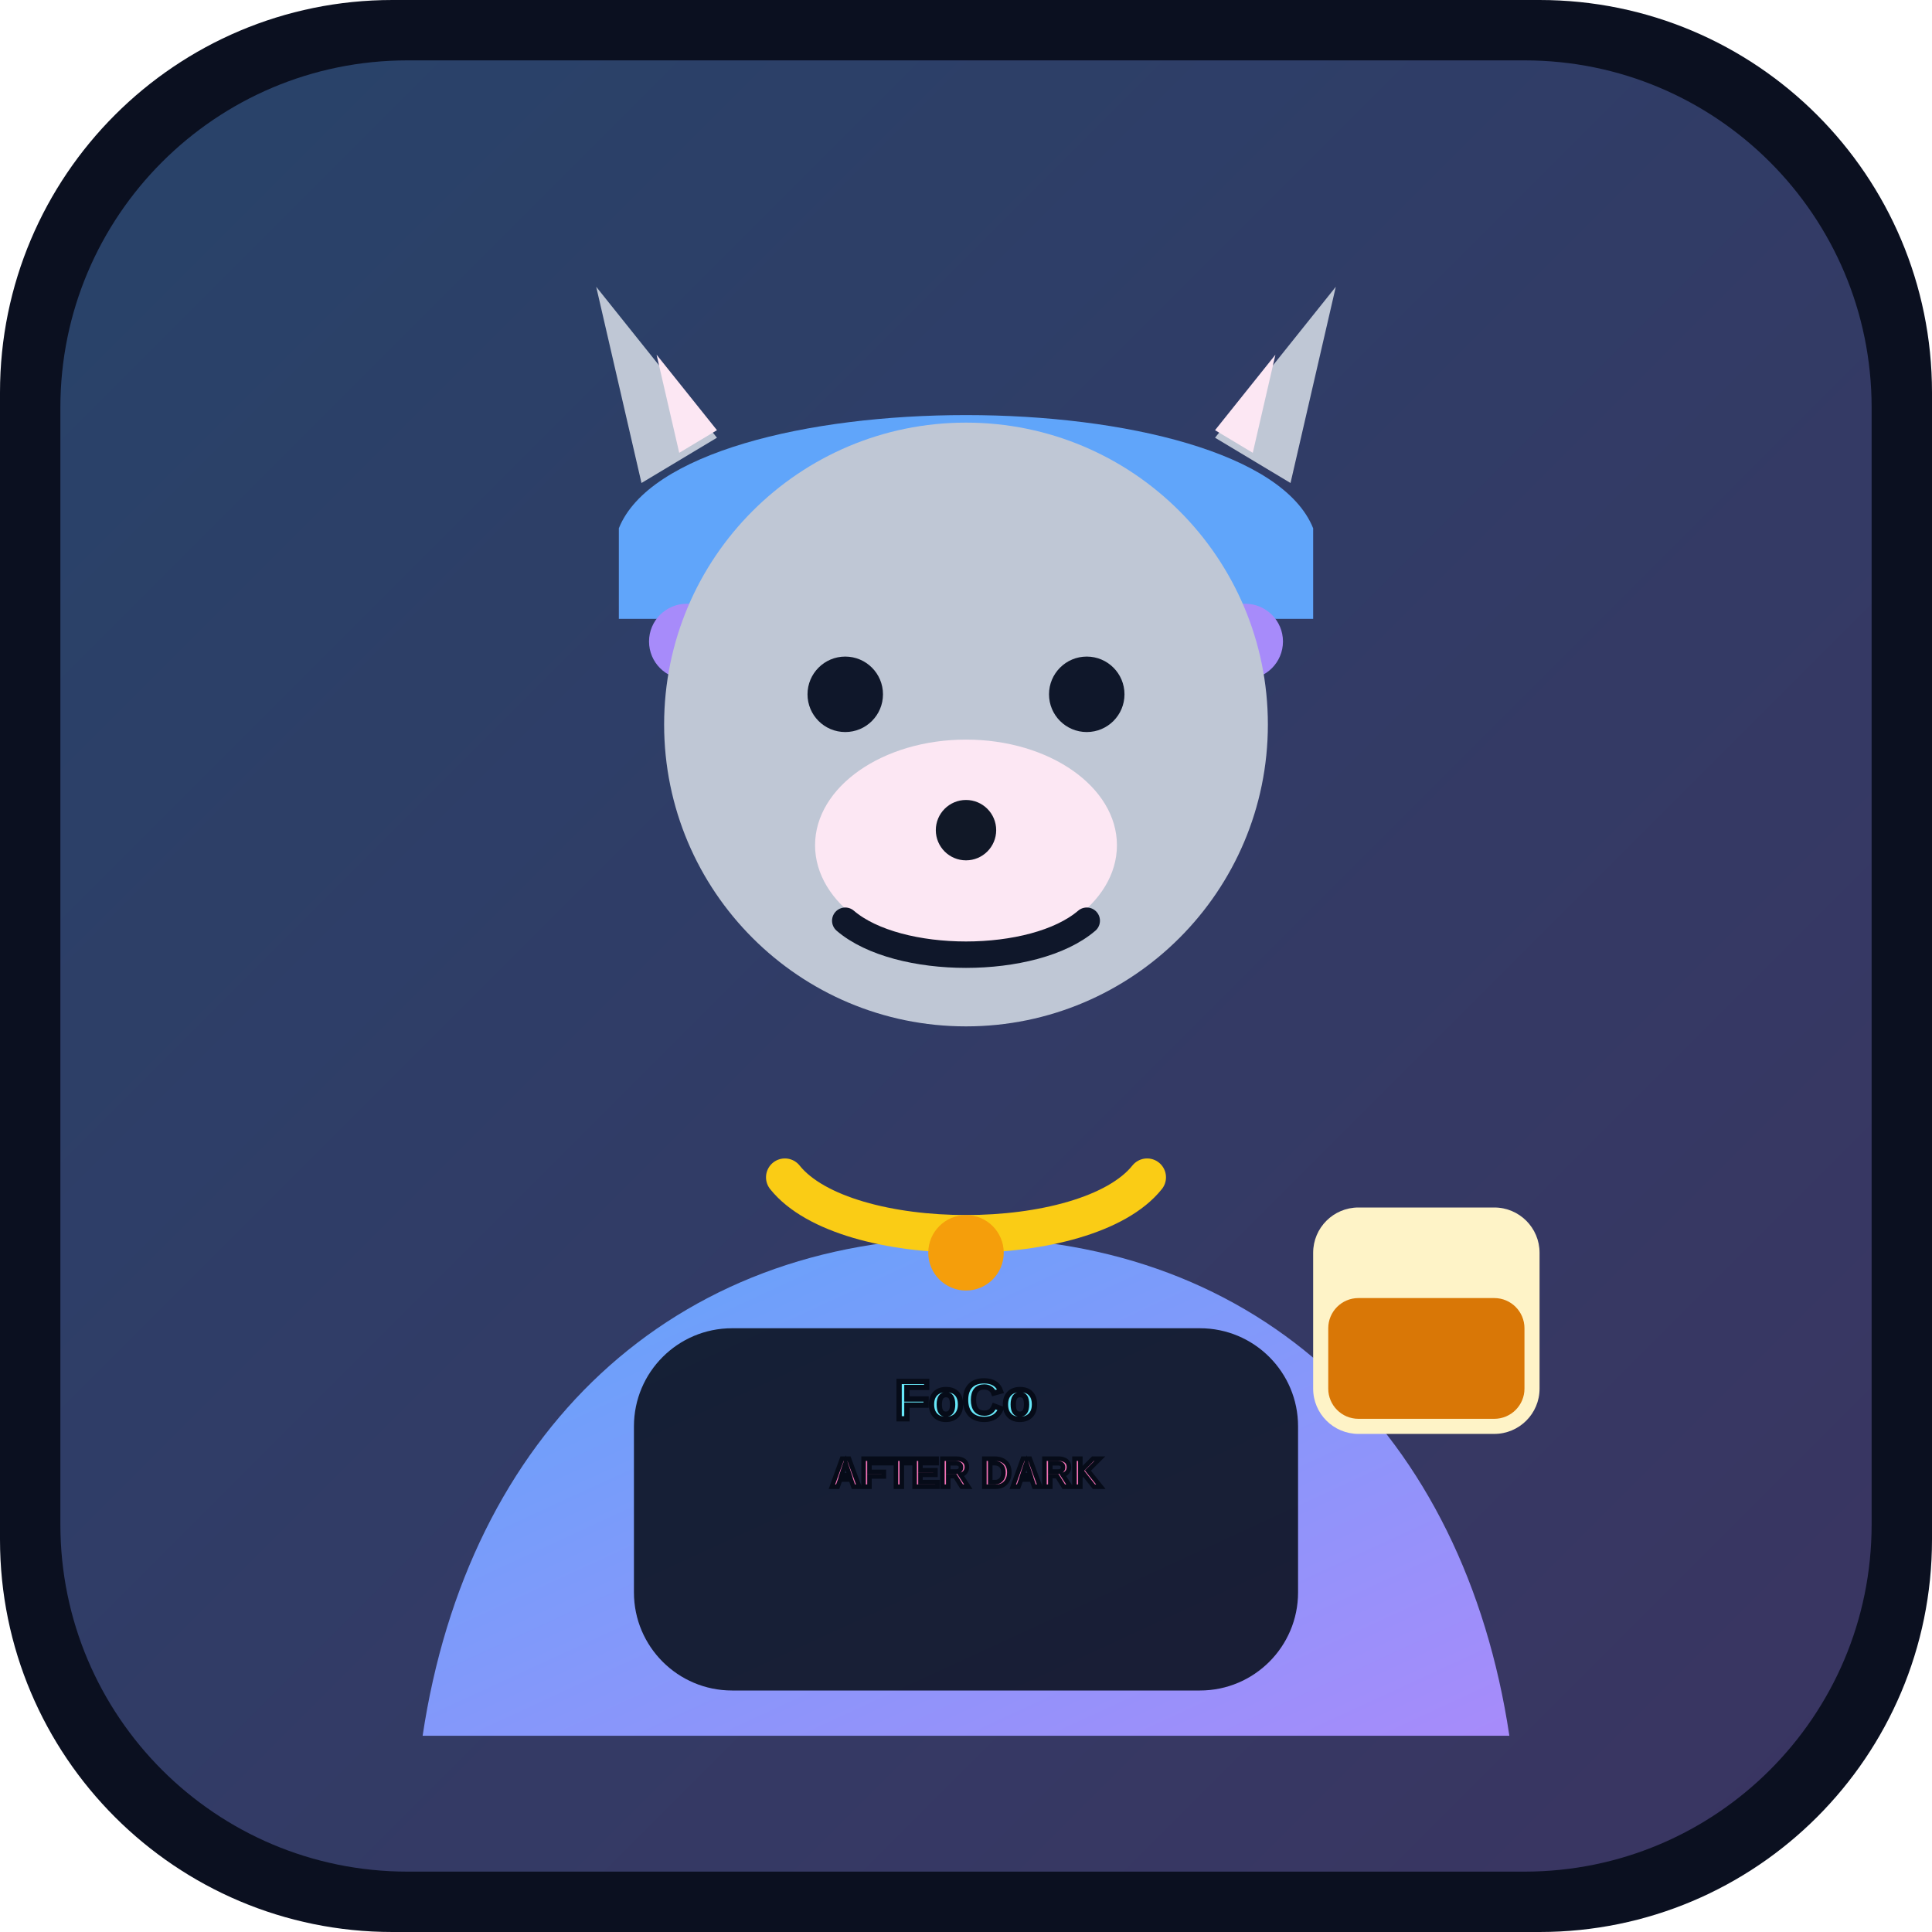
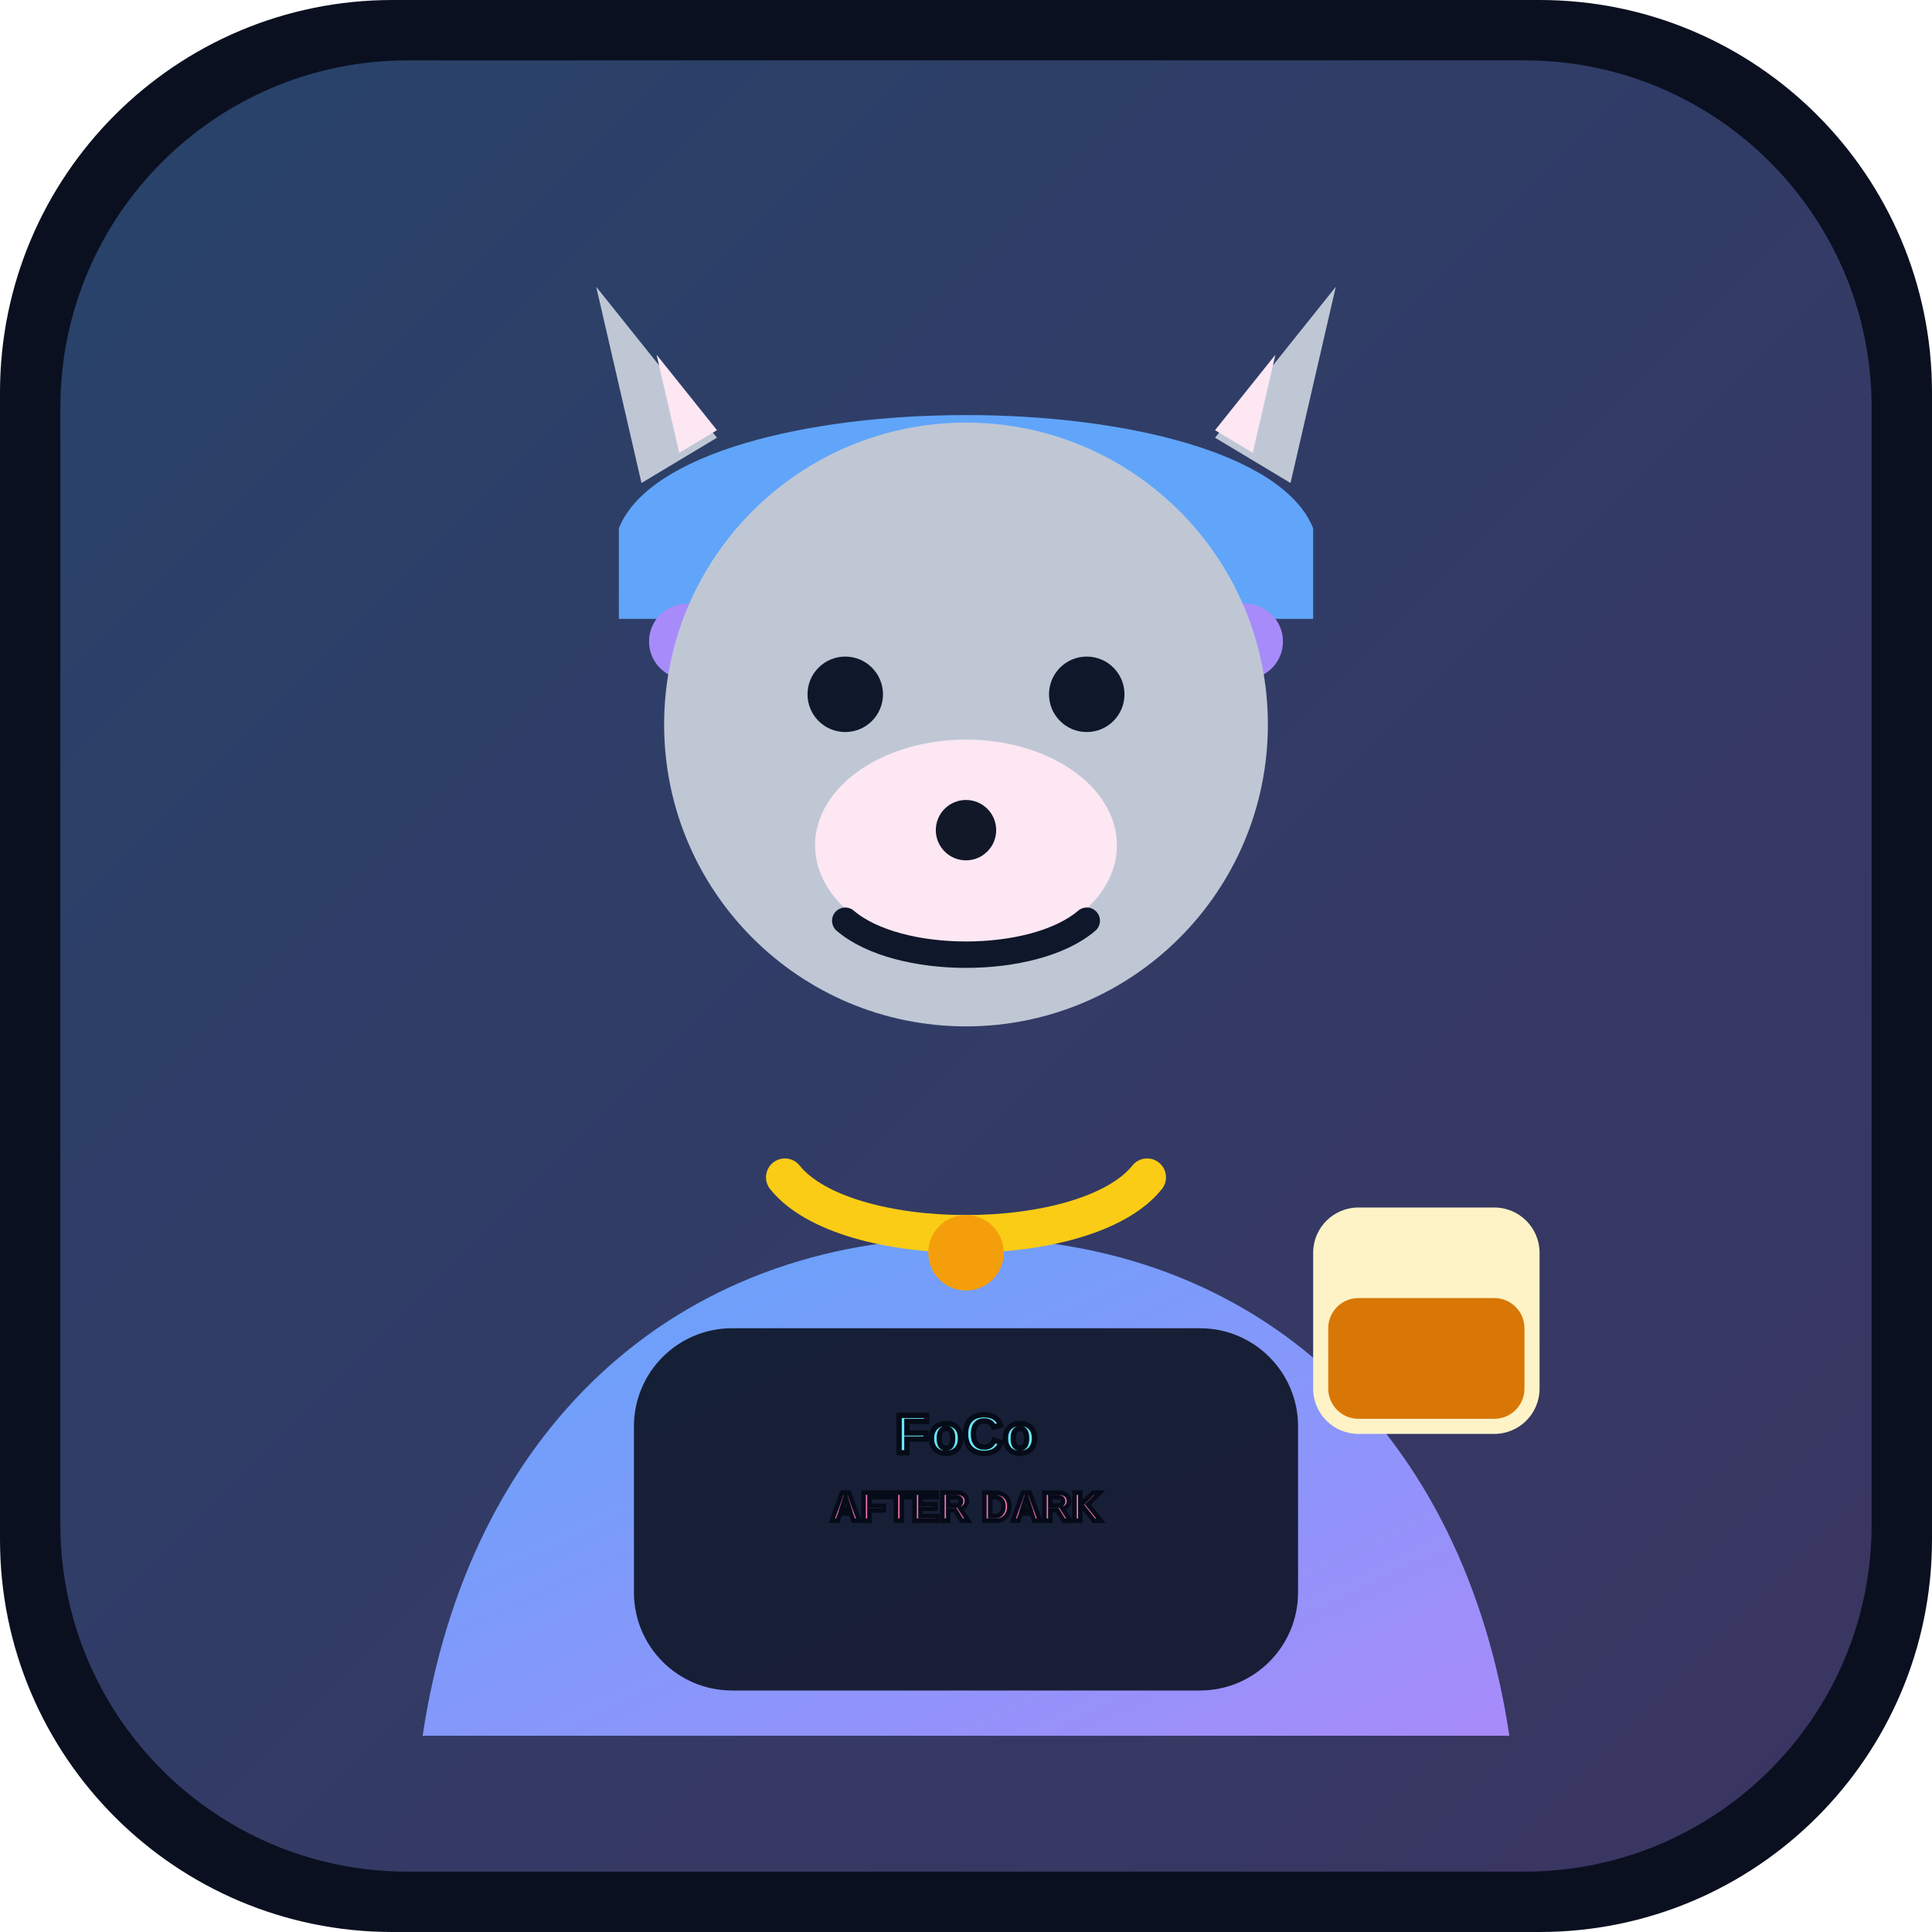
<svg xmlns="http://www.w3.org/2000/svg" viewBox="0 0 256 256" role="img" aria-label="Hammered Husky">
  <defs>
    <linearGradient id="bg" x1="0" y1="0" x2="1" y2="1">
      <stop offset="0%" stop-color="#60a5fa" stop-opacity="0.34" />
      <stop offset="100%" stop-color="#a78bfa" stop-opacity="0.30" />
    </linearGradient>
    <linearGradient id="shirt" x1="0" y1="0" x2="1" y2="1">
      <stop offset="0%" stop-color="#60a5fa" />
      <stop offset="100%" stop-color="#a78bfa" />
    </linearGradient>
  </defs>
  <rect width="256" height="256" rx="52" fill="#0b1020" />
  <rect x="8" y="8" width="240" height="240" rx="46" fill="url(#bg)" />
  <path d="M95 58l-16-20 6 26z" fill="#bfc7d5" />
  <path d="M161 58l16-20-6 26z" fill="#bfc7d5" />
  <path d="M95 57l-8-10 3 13z" fill="#fce7f3" />
  <path d="M161 57l8-10-3 13z" fill="#fce7f3" />
  <path d="M82 70c8-20 84-20 92 0v12H82z" fill="#60a5fa" />
  <rect x="86" y="80" width="84" height="10" rx="5" fill="#a78bfa" />
  <circle cx="128" cy="96" r="40" fill="#bfc7d5" />
  <ellipse cx="128" cy="112" rx="20" ry="14" fill="#fce7f3" />
  <circle cx="112" cy="92" r="5" fill="#0f172a" />
  <circle cx="144" cy="92" r="5" fill="#0f172a" />
  <circle cx="128" cy="110" r="4" fill="#111827" />
  <path d="M112 122c7 6 25 6 32 0" fill="none" stroke="#0f172a" stroke-width="3.5" stroke-linecap="round" />
  <path d="M56 230c6-40 33-66 72-66s66 26 72 66" fill="url(#shirt)" />
  <rect x="84" y="176" width="88" height="48" rx="13" fill="#0b1220" opacity="0.9" />
  <path d="M104 156c8 10 40 10 48 0" fill="none" stroke="#facc15" stroke-width="5" stroke-linecap="round" />
  <circle cx="128" cy="166" r="5" fill="#f59e0b" />
-   <text x="128" y="188" text-anchor="middle" font-family="Arial, sans-serif" font-size="7.2" font-weight="700" fill="#67e8f9" stroke="#060b18" stroke-width="0.7" letter-spacing="0.10">FoCo</text>
-   <text x="128" y="197" text-anchor="middle" font-family="Arial, sans-serif" font-size="5.4" font-weight="700" fill="#f472b6" stroke="#060b18" stroke-width="0.6" letter-spacing="0.08">AFTER DARK</text>
+   <g transform="translate(128 198)" text-anchor="middle" font-family="Arial, sans-serif" font-weight="700">
+     <text y="-5.5" font-size="7.2" fill="#67e8f9" stroke="#060b18" stroke-width="0.7" letter-spacing="0.10">FoCo</text>
+     <text y="3.5" font-size="5.4" fill="#f472b6" stroke="#060b18" stroke-width="0.6" letter-spacing="0.08">AFTER DARK</text>
+   </g>
  <rect x="174" y="160" width="30" height="30" rx="6" fill="#fef3c7" />
  <rect x="176" y="172" width="26" height="16" rx="4" fill="#d97706" />
</svg>
